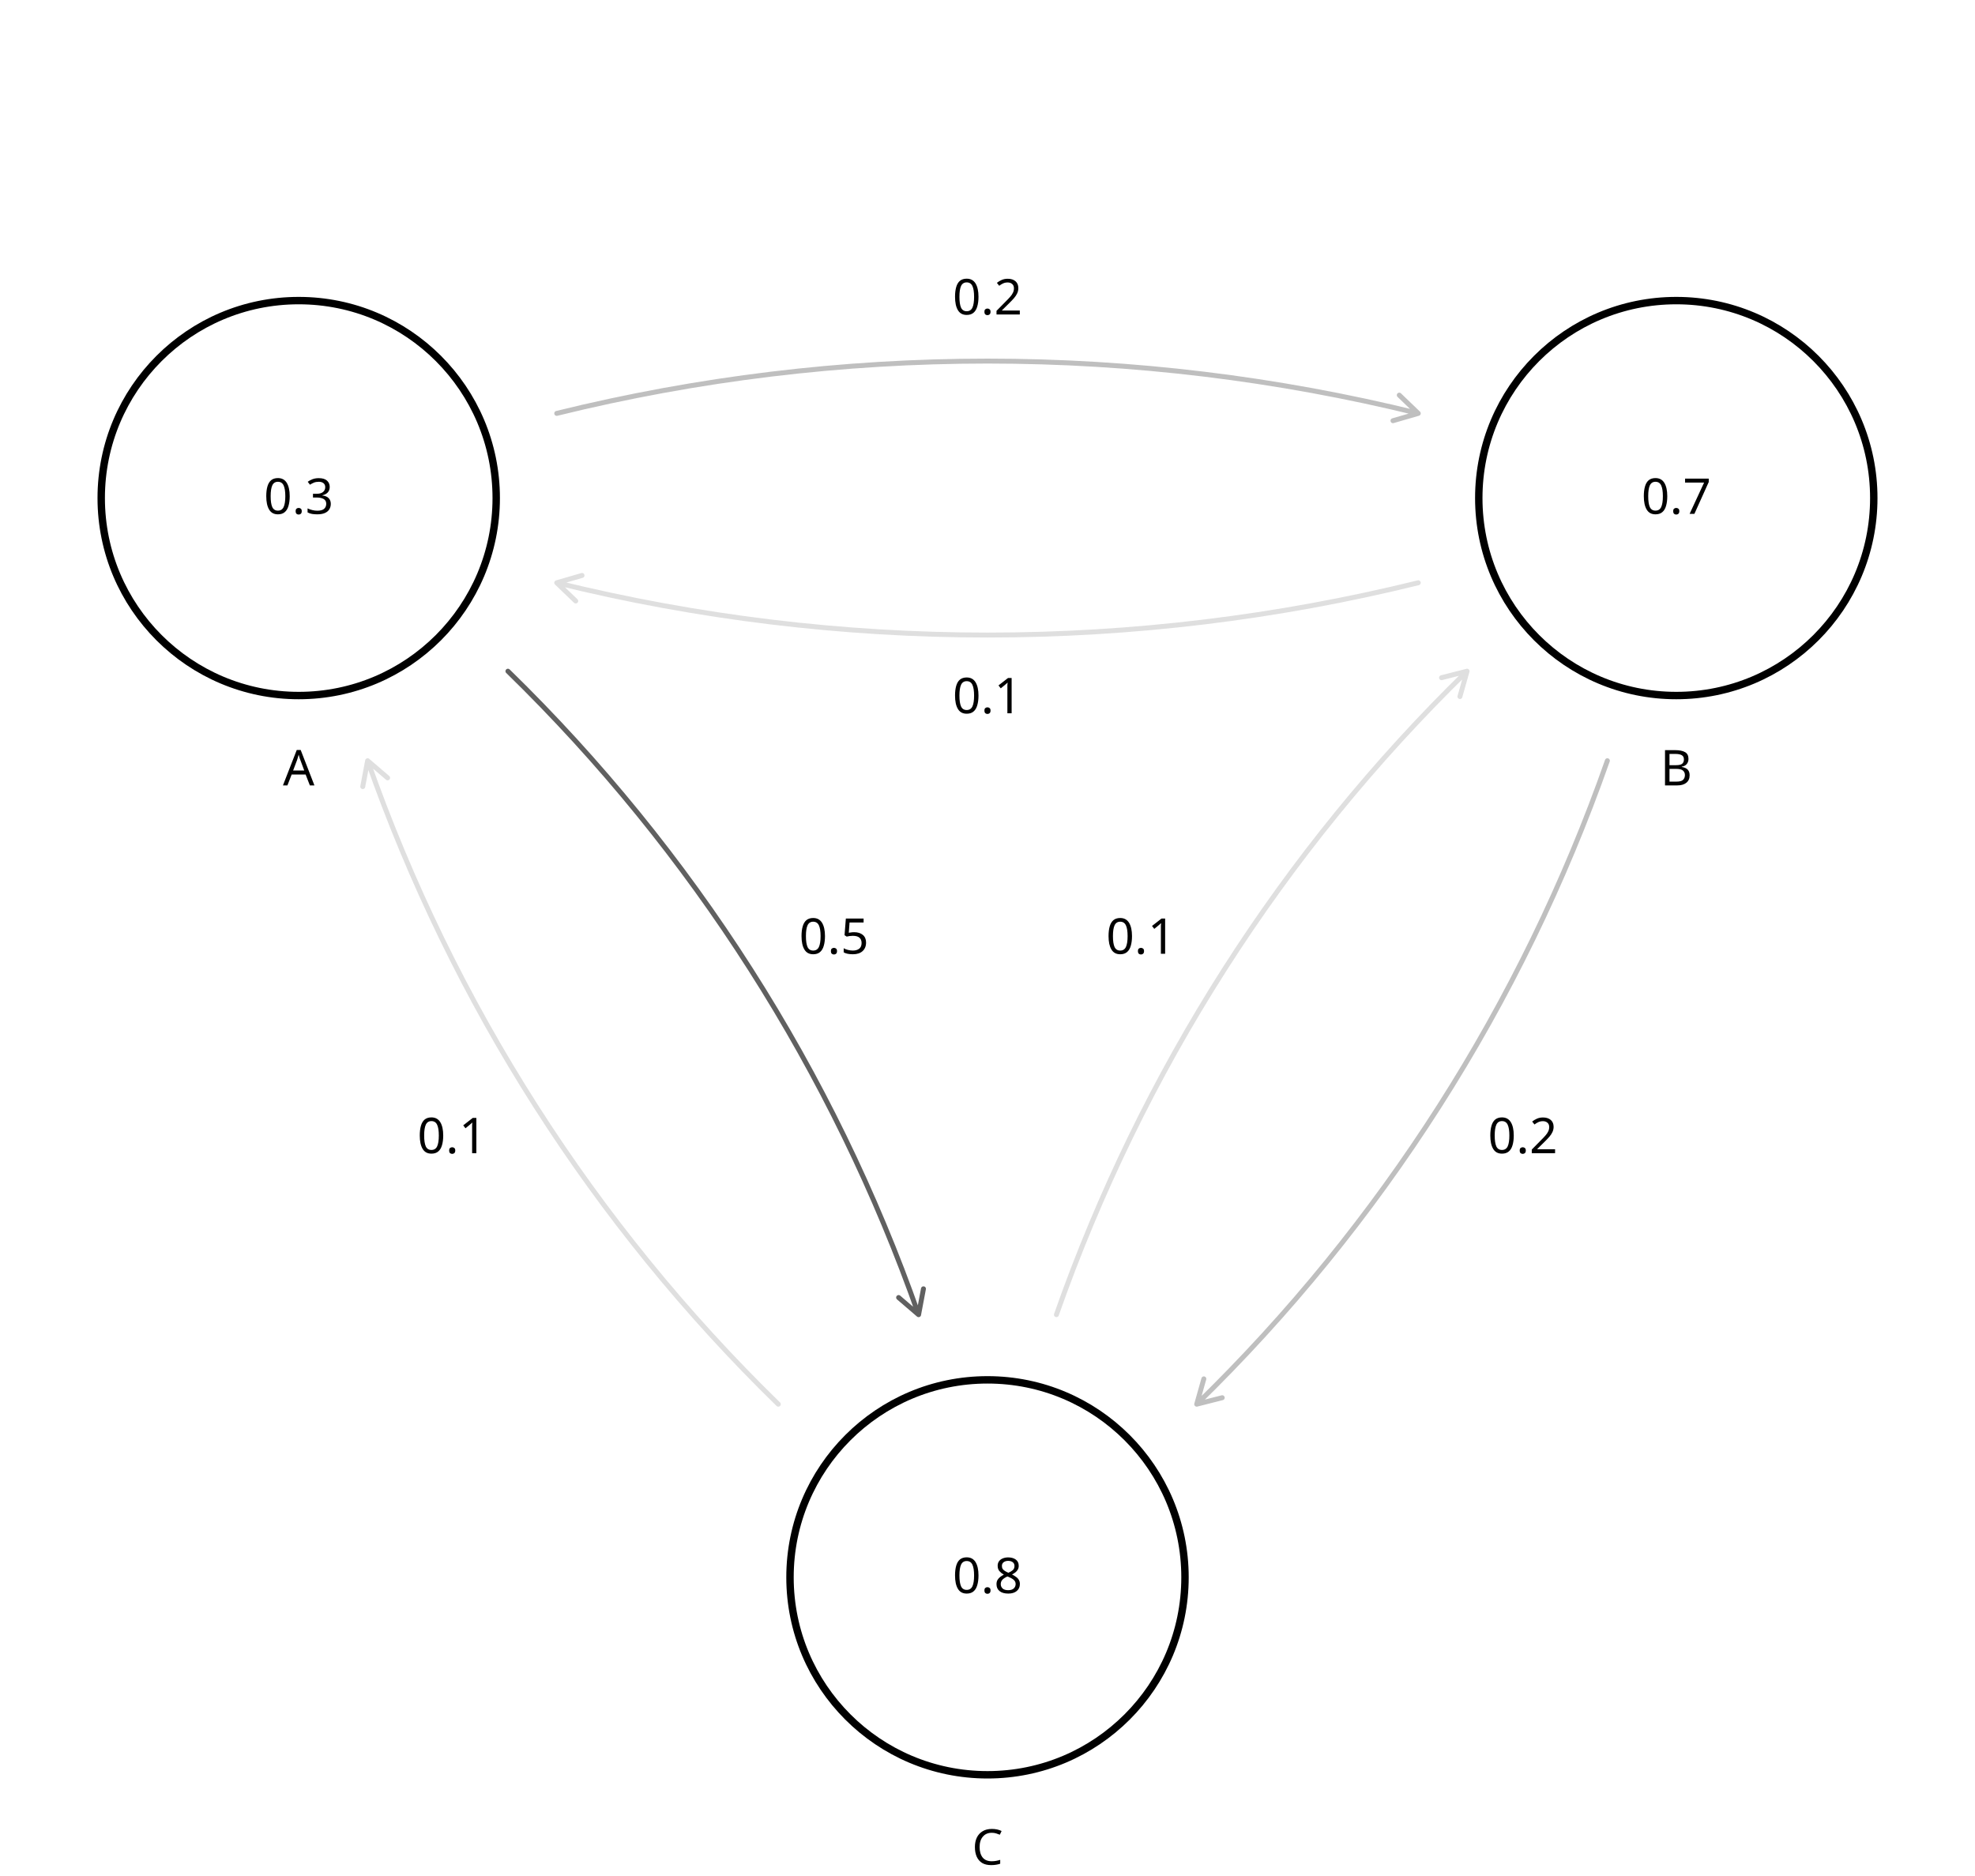
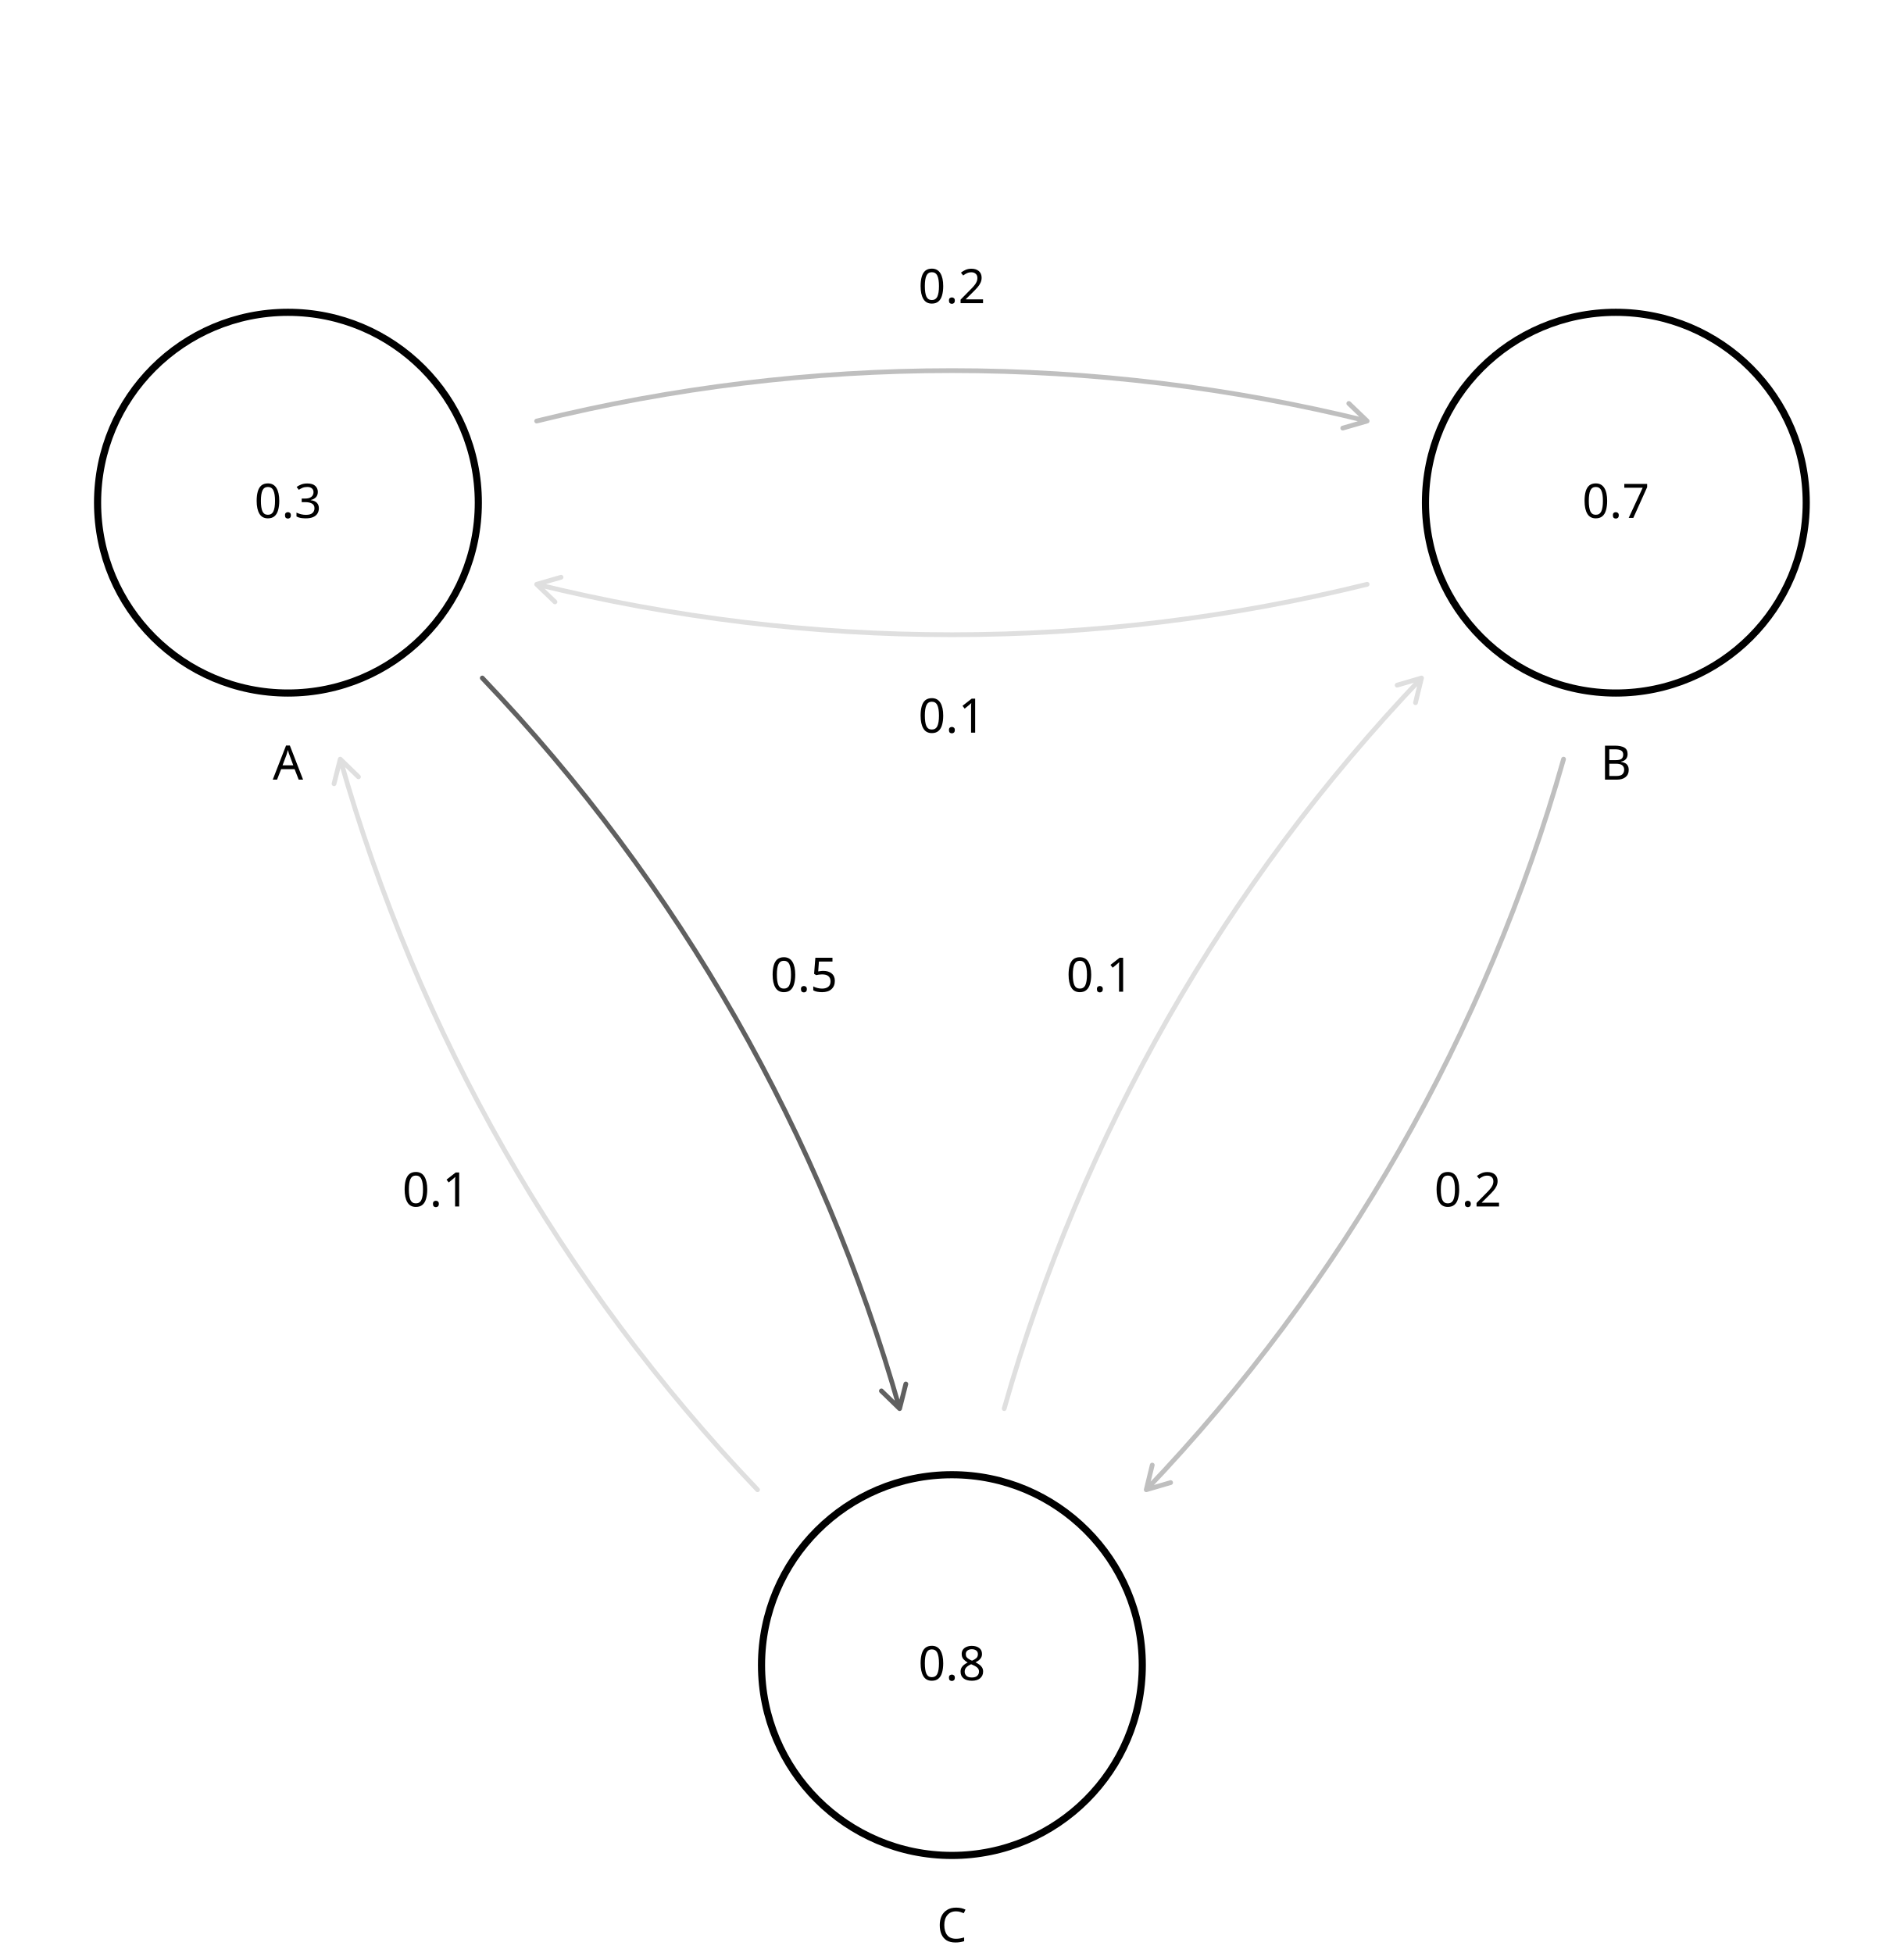
- <svg xmlns="http://www.w3.org/2000/svg" class="plot" fill="currentColor" font-family="system-ui, sans-serif" font-size="10" text-anchor="middle" width="400" height="380" viewBox="0 0 400 380">
+ <svg xmlns="http://www.w3.org/2000/svg" class="plot" fill="currentColor" font-family="system-ui, sans-serif" font-size="10" text-anchor="middle" width="400" height="410.384" viewBox="0 0 400 410.384">
  <style>
    .plot {
      display: block;
      background: white;
      height: auto;
      height: intrinsic;
      max-width: 100%;
    }

    .plot text,
    .plot tspan {
      white-space: pre;
    }
  </style>
  <g aria-label="dot" fill="none" stroke="currentColor" stroke-width="1.5" transform="translate(0.5,0.5)">
-     <circle cx="60" cy="100.389" r="40" />
-     <circle cx="339" cy="100.389" r="40" />
-     <circle cx="199.5" cy="319" r="40" />
+     <circle cx="60" cy="105.127" r="40" />
+     <circle cx="339" cy="105.127" r="40" />
+     <circle cx="199.5" cy="349.384" r="40" />
  </g>
  <g aria-label="arrow" fill="none" stroke="currentColor" stroke-linecap="round" stroke-miterlimit="1" transform="translate(0.5,0.5)">
    <path stroke-opacity="0.375" />
-     <path d="M112.256,83.235A364.531,364.531 0,0,1 286.744,83.235M282.897,79.54L286.744,83.235L281.621,84.718" stroke-opacity="0.25" />
-     <path d="M102.371,135.457A338.829,338.829 0,0,1 185.545,265.8M186.53,260.558L185.545,265.8L181.498,262.326" stroke-opacity="0.625" />
-     <path d="M286.744,117.543A364.531,364.531 0,0,1 112.256,117.543M116.103,121.238L112.256,117.543L117.379,116.059" stroke-opacity="0.125" />
+     <path d="M112.256,87.973A364.531,364.531 0,0,1 286.744,87.973M282.897,84.278L286.744,87.973L281.621,89.456" stroke-opacity="0.25" />
+     <path d="M100.835,141.972A367.518,367.518 0,0,1 188.513,295.493M189.82,290.322L188.513,295.493L184.689,291.775" stroke-opacity="0.625" />
+     <path d="M286.744,122.281A364.531,364.531 0,0,1 112.256,122.281M116.103,125.976L112.256,122.281L117.379,120.798" stroke-opacity="0.125" />
    <path stroke-opacity="0.875" />
-     <path d="M325.045,153.589A338.829,338.829 0,0,1 241.871,283.932M247.039,282.618L241.871,283.932L243.317,278.799" stroke-opacity="0.25" />
-     <path d="M157.129,283.932A338.829,338.829 0,0,1 73.955,153.589M72.97,158.831L73.955,153.589L78.002,157.063" stroke-opacity="0.125" />
-     <path d="M213.455,265.8A338.829,338.829 0,0,1 296.629,135.457M291.461,136.771L296.629,135.457L295.183,140.59" stroke-opacity="0.125" />
+     <path d="M328.013,159.019A367.518,367.518 0,0,1 240.335,312.539M245.452,311.038L240.335,312.539L241.593,307.357" stroke-opacity="0.25" />
+     <path d="M158.665,312.539A367.518,367.518 0,0,1 70.987,159.019M69.68,164.189L70.987,159.019L74.811,162.736" stroke-opacity="0.125" />
+     <path d="M210.487,295.493A367.518,367.518 0,0,1 298.165,141.972M293.048,143.473L298.165,141.972L296.907,147.154" stroke-opacity="0.125" />
    <path stroke-opacity="1" />
  </g>
  <g aria-label="text" transform="translate(0.5,55.5)">
-     <text y="0.32em" transform="translate(60,100.3889)">A</text>
-     <text y="0.32em" transform="translate(339,100.3889)">B</text>
-     <text y="0.32em" transform="translate(199.5,319)">C</text>
+     <text y="0.32em" transform="translate(60,105.127)">A</text>
+     <text y="0.32em" transform="translate(339,105.127)">B</text>
+     <text y="0.32em" transform="translate(199.5,349.3841)">C</text>
  </g>
  <g aria-label="text" font-variant="tabular-nums" transform="translate(0.5,0.5)">
-     <text y="0.32em" transform="translate(60,100.3889)">0.3</text>
+     <text y="0.32em" transform="translate(60,105.127)">0.3</text>
    <text y="0.32em" transform="translate(199.5,60)">0.2</text>
-     <text y="0.32em" transform="translate(168.4094,189.5)">0.5</text>
-     <text y="0.32em" transform="translate(199.5,140.7777)">0.1</text>
-     <text y="0.32em" transform="translate(339,100.3889)">0.7</text>
-     <text y="0.32em" transform="translate(307.9094,229.8889)">0.2</text>
-     <text y="0.32em" transform="translate(91.09063,229.8889)">0.1</text>
-     <text y="0.32em" transform="translate(230.5906,189.5)">0.1</text>
-     <text y="0.32em" transform="translate(199.5,319)">0.8</text>
+     <text y="0.32em" transform="translate(168.4094,204.6921)">0.5</text>
+     <text y="0.32em" transform="translate(199.5,150.254)">0.1</text>
+     <text y="0.32em" transform="translate(339,105.127)">0.7</text>
+     <text y="0.32em" transform="translate(307.9094,249.8191)">0.2</text>
+     <text y="0.32em" transform="translate(91.09063,249.8191)">0.1</text>
+     <text y="0.32em" transform="translate(230.5906,204.6921)">0.1</text>
+     <text y="0.32em" transform="translate(199.5,349.3841)">0.8</text>
  </g>
</svg>
